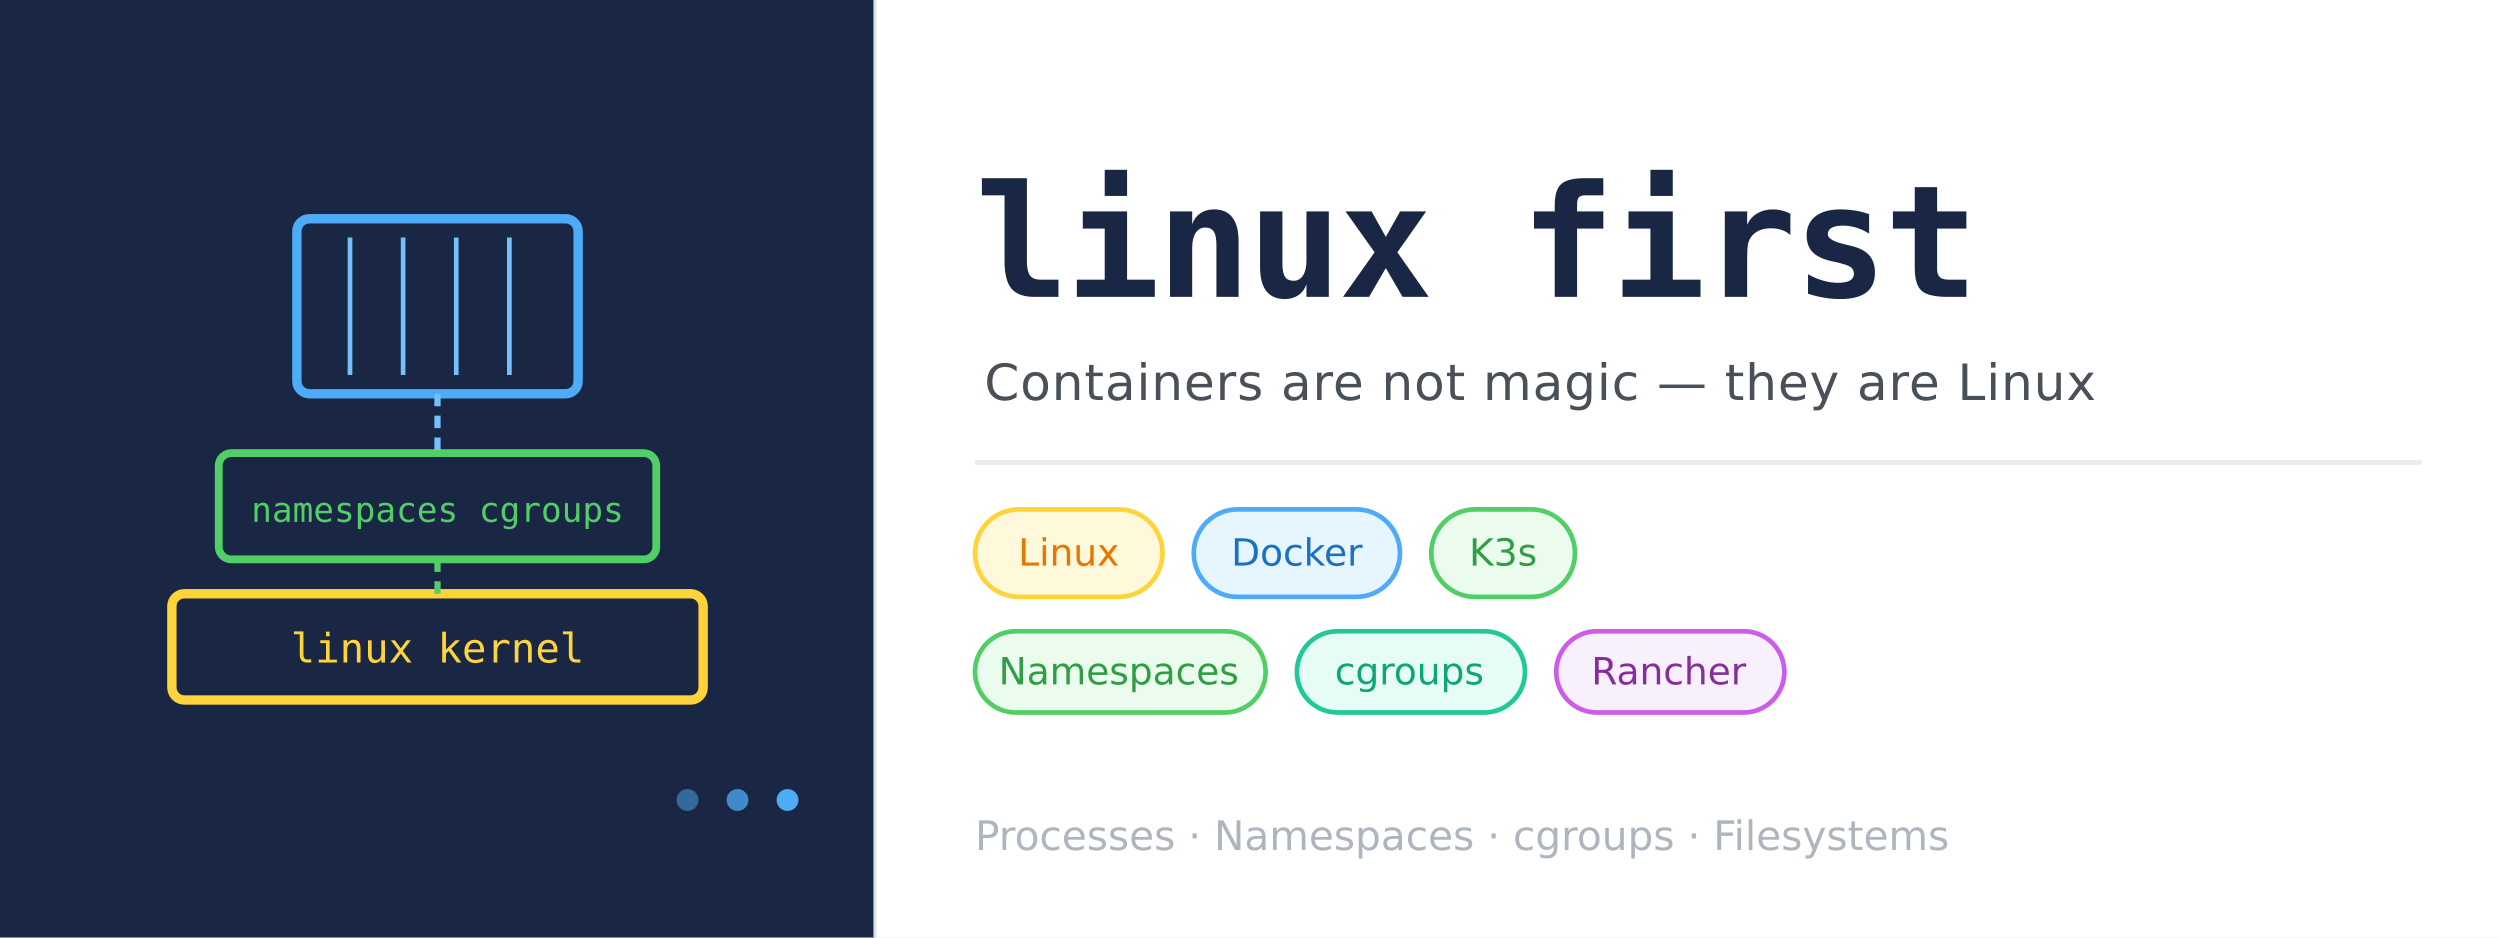
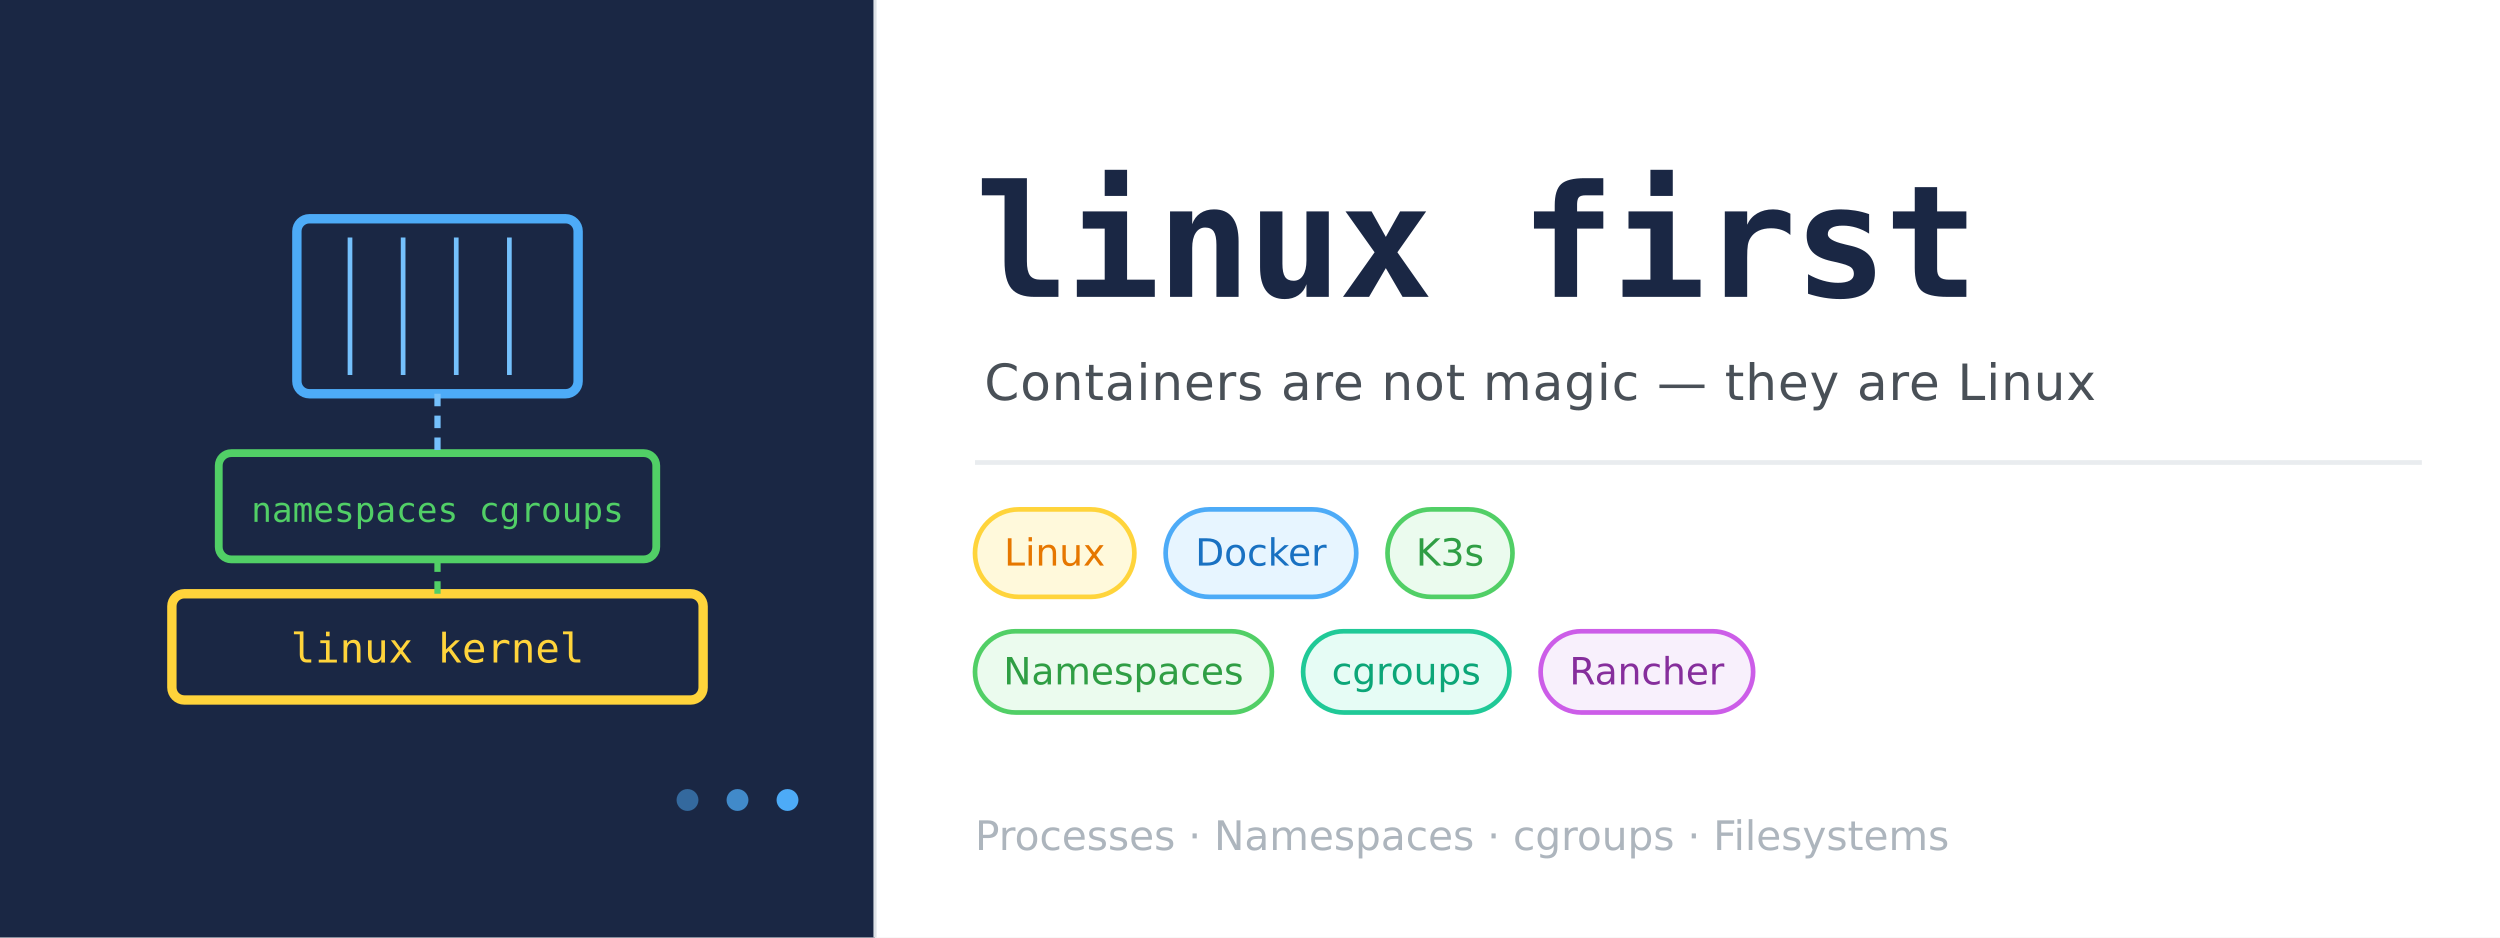
<svg xmlns="http://www.w3.org/2000/svg" viewBox="0 0 800 300" width="800" height="300">
  <rect width="800" height="300" fill="#ffffff" />
  <rect x="0" y="0" width="280" height="300" fill="#1a2744" />
  <rect x="95" y="70" width="90" height="56" rx="4" fill="none" stroke="#4dabf7" stroke-width="3" />
  <line x1="112" y1="76" x2="112" y2="120" stroke="#74c0fc" stroke-width="1.5" />
  <line x1="129" y1="76" x2="129" y2="120" stroke="#74c0fc" stroke-width="1.5" />
  <line x1="146" y1="76" x2="146" y2="120" stroke="#74c0fc" stroke-width="1.5" />
  <line x1="163" y1="76" x2="163" y2="120" stroke="#74c0fc" stroke-width="1.5" />
  <rect x="70" y="145" width="140" height="34" rx="4" fill="none" stroke="#51cf66" stroke-width="2.5" />
  <text x="140" y="167" font-family="'DejaVu Sans Mono', monospace" font-size="11" fill="#51cf66" text-anchor="middle">namespaces cgroups</text>
  <rect x="55" y="190" width="170" height="34" rx="4" fill="none" stroke="#ffd43b" stroke-width="3" />
  <text x="140" y="212" font-family="'DejaVu Sans Mono', monospace" font-size="13" fill="#ffd43b" text-anchor="middle">linux kernel</text>
  <line x1="140" y1="126" x2="140" y2="145" stroke="#74c0fc" stroke-width="2" stroke-dasharray="4 3" />
  <line x1="140" y1="179" x2="140" y2="190" stroke="#51cf66" stroke-width="2" stroke-dasharray="4 3" />
  <circle cx="220" cy="256" r="3.5" fill="#4dabf7" opacity="0.5" />
  <circle cx="236" cy="256" r="3.5" fill="#4dabf7" opacity="0.75" />
  <circle cx="252" cy="256" r="3.5" fill="#4dabf7" opacity="1" />
  <line x1="280" y1="0" x2="280" y2="300" stroke="#dee2e6" stroke-width="1" />
  <text x="312" y="95" font-family="'DejaVu Sans Mono', 'Courier New', monospace" font-size="50" font-weight="bold" fill="#1a2744" letter-spacing="-1">linux first</text>
  <text x="315" y="128" font-family="'DejaVu Sans', Arial, sans-serif" font-size="16" fill="#495057" letter-spacing="0.3">Containers are not magic — they are Linux</text>
  <line x1="312" y1="148" x2="775" y2="148" stroke="#e9ecef" stroke-width="1.5" />
-   <rect x="312" y="163" width="60" height="28" fill="#fff9db" rx="14" stroke="#ffd43b" stroke-width="1.5" />
-   <text x="342" y="181" font-family="'DejaVu Sans', sans-serif" font-size="12" fill="#e67700" text-anchor="middle">Linux</text>
-   <rect x="382" y="163" width="66" height="28" fill="#e7f5ff" rx="14" stroke="#4dabf7" stroke-width="1.5" />
-   <text x="415" y="181" font-family="'DejaVu Sans', sans-serif" font-size="12" fill="#1971c2" text-anchor="middle">Docker</text>
-   <rect x="458" y="163" width="46" height="28" fill="#ebfbee" rx="14" stroke="#51cf66" stroke-width="1.5" />
-   <text x="481" y="181" font-family="'DejaVu Sans', sans-serif" font-size="12" fill="#2f9e44" text-anchor="middle">K3s</text>
-   <rect x="312" y="202" width="93" height="26" fill="#ebfbee" rx="13" stroke="#51cf66" stroke-width="1.5" />
-   <text x="358" y="219" font-family="'DejaVu Sans', sans-serif" font-size="12" fill="#2f9e44" text-anchor="middle">Namespaces</text>
-   <rect x="415" y="202" width="73" height="26" fill="#e6fcf5" rx="13" stroke="#20c997" stroke-width="1.5" />
-   <text x="451" y="219" font-family="'DejaVu Sans', sans-serif" font-size="12" fill="#0ca678" text-anchor="middle">cgroups</text>
-   <rect x="498" y="202" width="73" height="26" fill="#f8f0fc" rx="13" stroke="#cc5de8" stroke-width="1.5" />
-   <text x="534" y="219" font-family="'DejaVu Sans', sans-serif" font-size="12" fill="#862e9c" text-anchor="middle">Rancher</text>
+   <rect x="312" y="163" width="51" height="28" fill="#fff9db" rx="14" stroke="#ffd43b" stroke-width="1.5" />
+   <text x="337.5" y="181" font-family="'DejaVu Sans', sans-serif" font-size="12" fill="#e67700" text-anchor="middle">Linux</text>
+   <rect x="373" y="163" width="61" height="28" fill="#e7f5ff" rx="14" stroke="#4dabf7" stroke-width="1.5" />
+   <text x="403.5" y="181" font-family="'DejaVu Sans', sans-serif" font-size="12" fill="#1971c2" text-anchor="middle">Docker</text>
+   <rect x="444" y="163" width="40" height="28" fill="#ebfbee" rx="14" stroke="#51cf66" stroke-width="1.5" />
+   <text x="464" y="181" font-family="'DejaVu Sans', sans-serif" font-size="12" fill="#2f9e44" text-anchor="middle">K3s</text>
+   <rect x="312" y="202" width="95" height="26" fill="#ebfbee" rx="13" stroke="#51cf66" stroke-width="1.5" />
+   <text x="359.5" y="219" font-family="'DejaVu Sans', sans-serif" font-size="12" fill="#2f9e44" text-anchor="middle">Namespaces</text>
+   <rect x="417" y="202" width="66" height="26" fill="#e6fcf5" rx="13" stroke="#20c997" stroke-width="1.5" />
+   <text x="450" y="219" font-family="'DejaVu Sans', sans-serif" font-size="12" fill="#0ca678" text-anchor="middle">cgroups</text>
+   <rect x="493" y="202" width="68" height="26" fill="#f8f0fc" rx="13" stroke="#cc5de8" stroke-width="1.5" />
+   <text x="527" y="219" font-family="'DejaVu Sans', sans-serif" font-size="12" fill="#862e9c" text-anchor="middle">Rancher</text>
  <text x="312" y="272" font-family="'DejaVu Sans', Arial, sans-serif" font-size="13" fill="#adb5bd">Processes · Namespaces · cgroups · Filesystems</text>
</svg>
